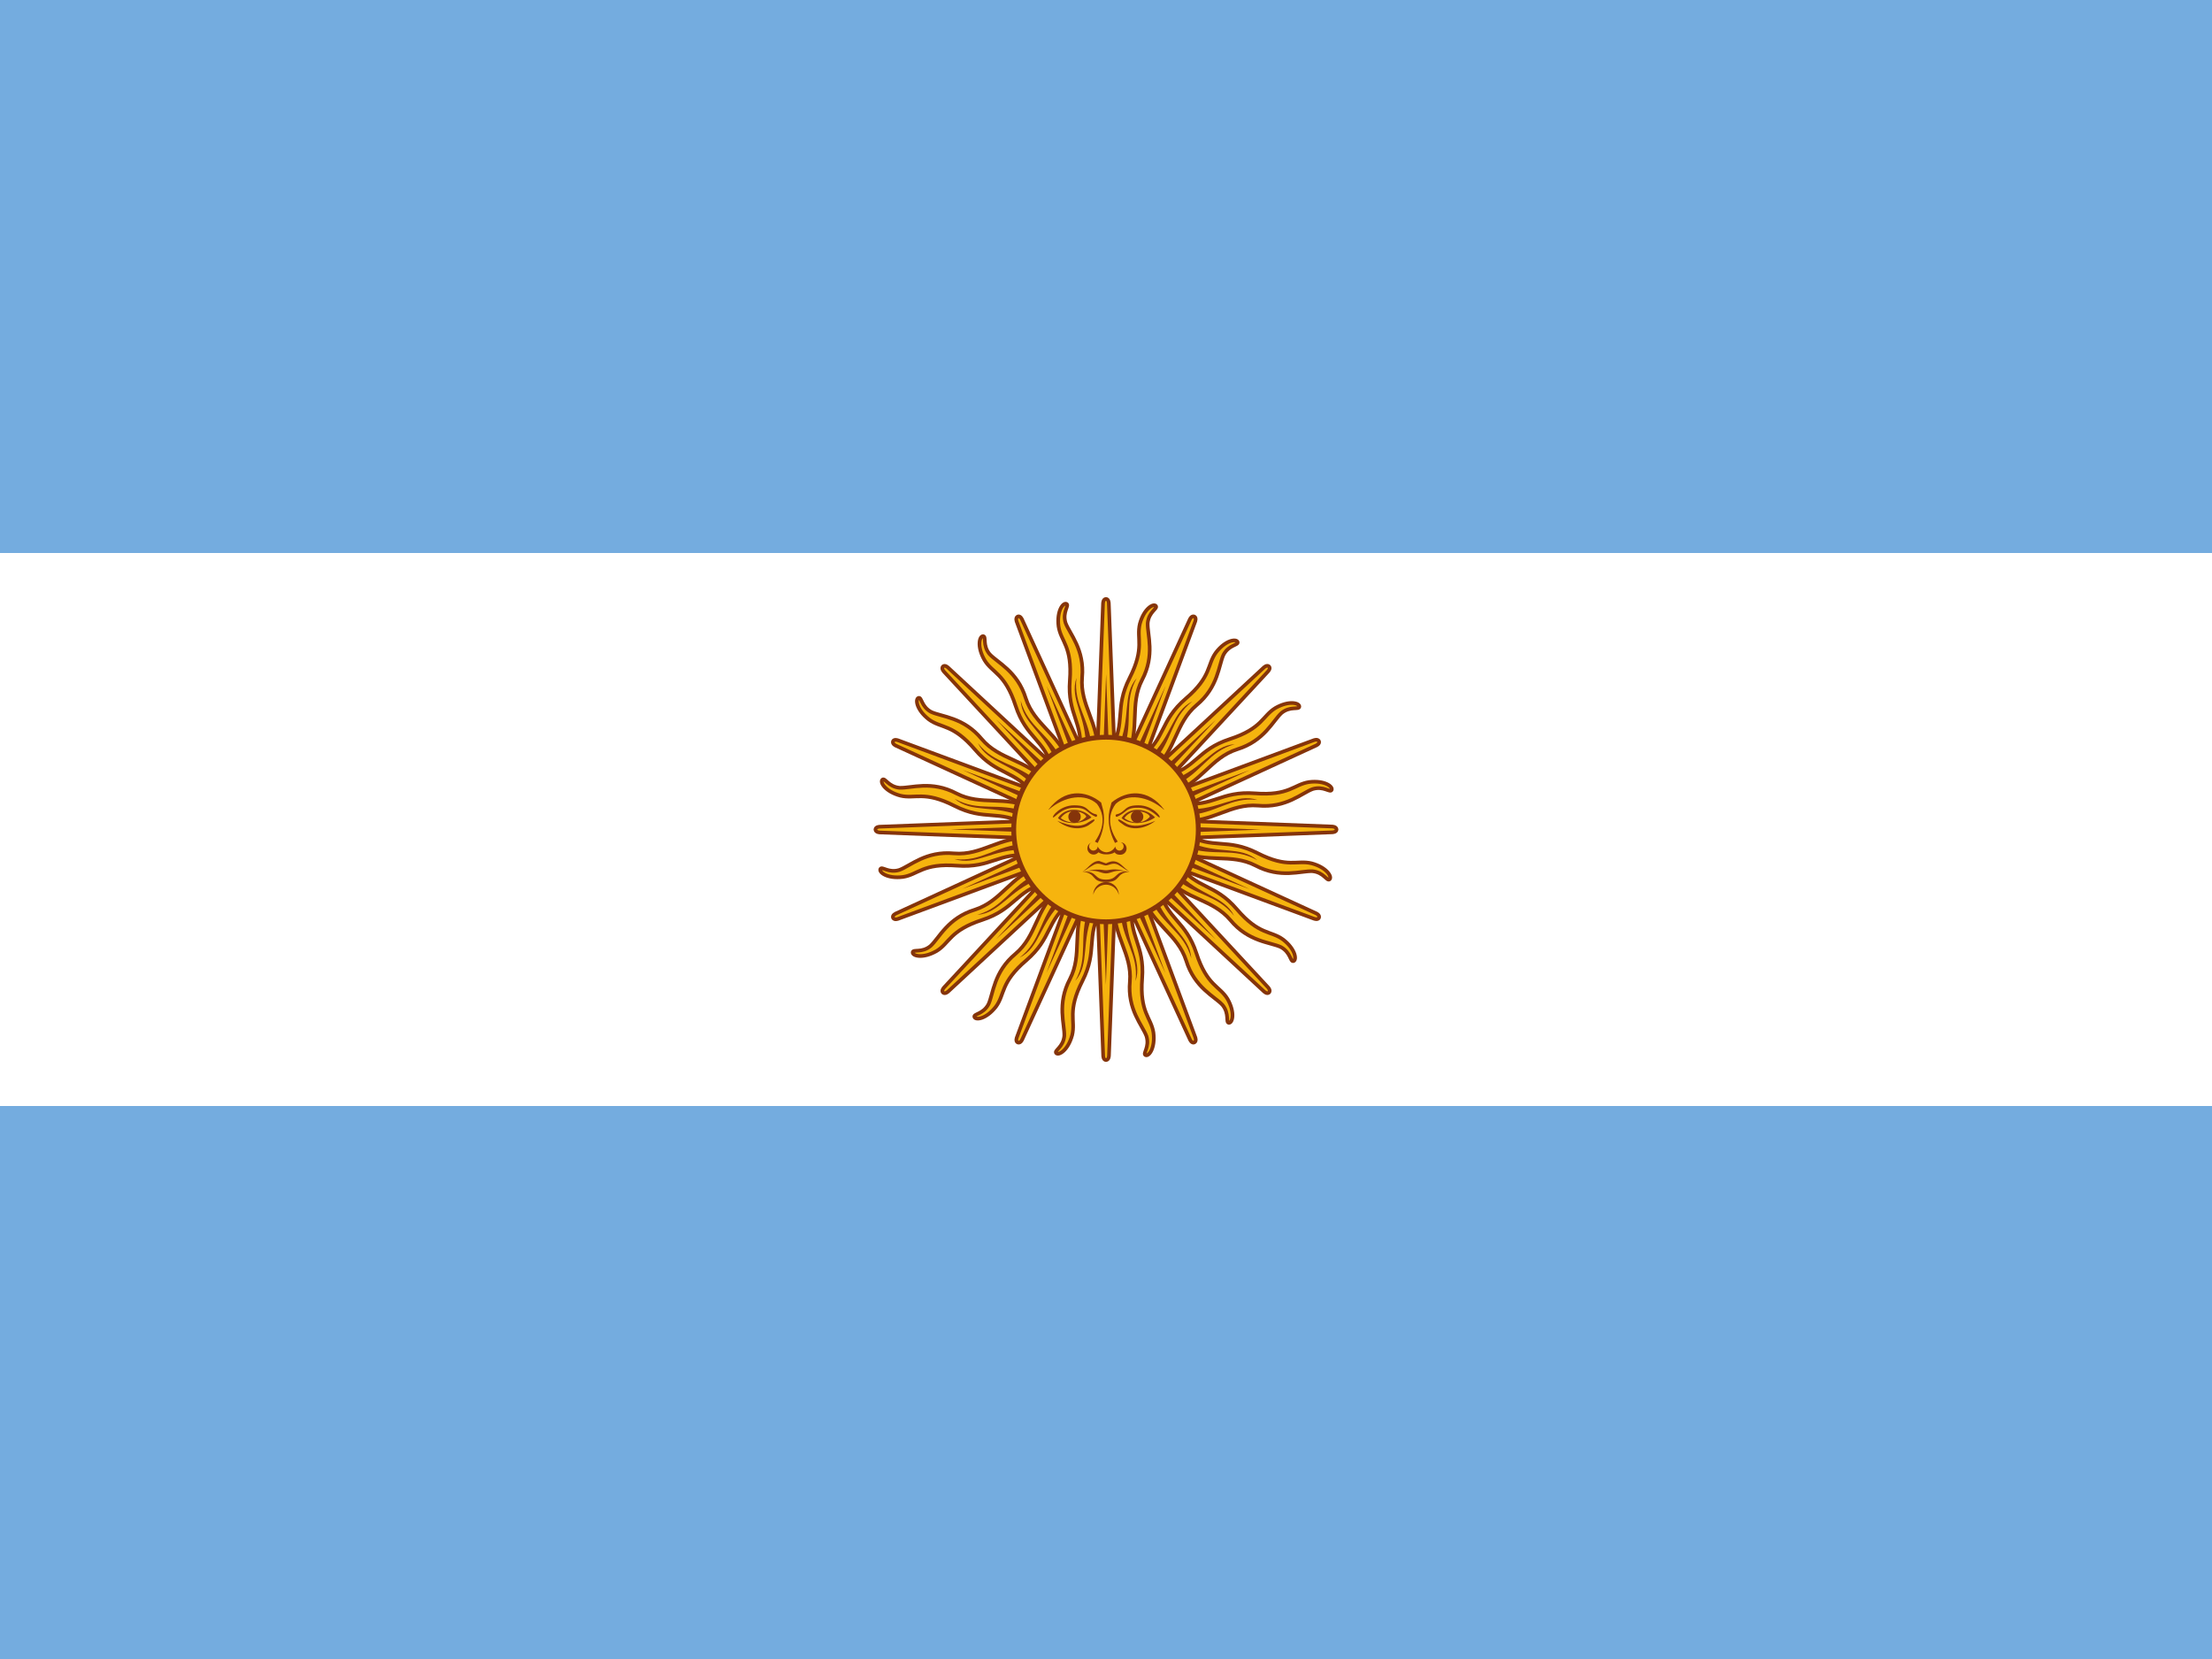
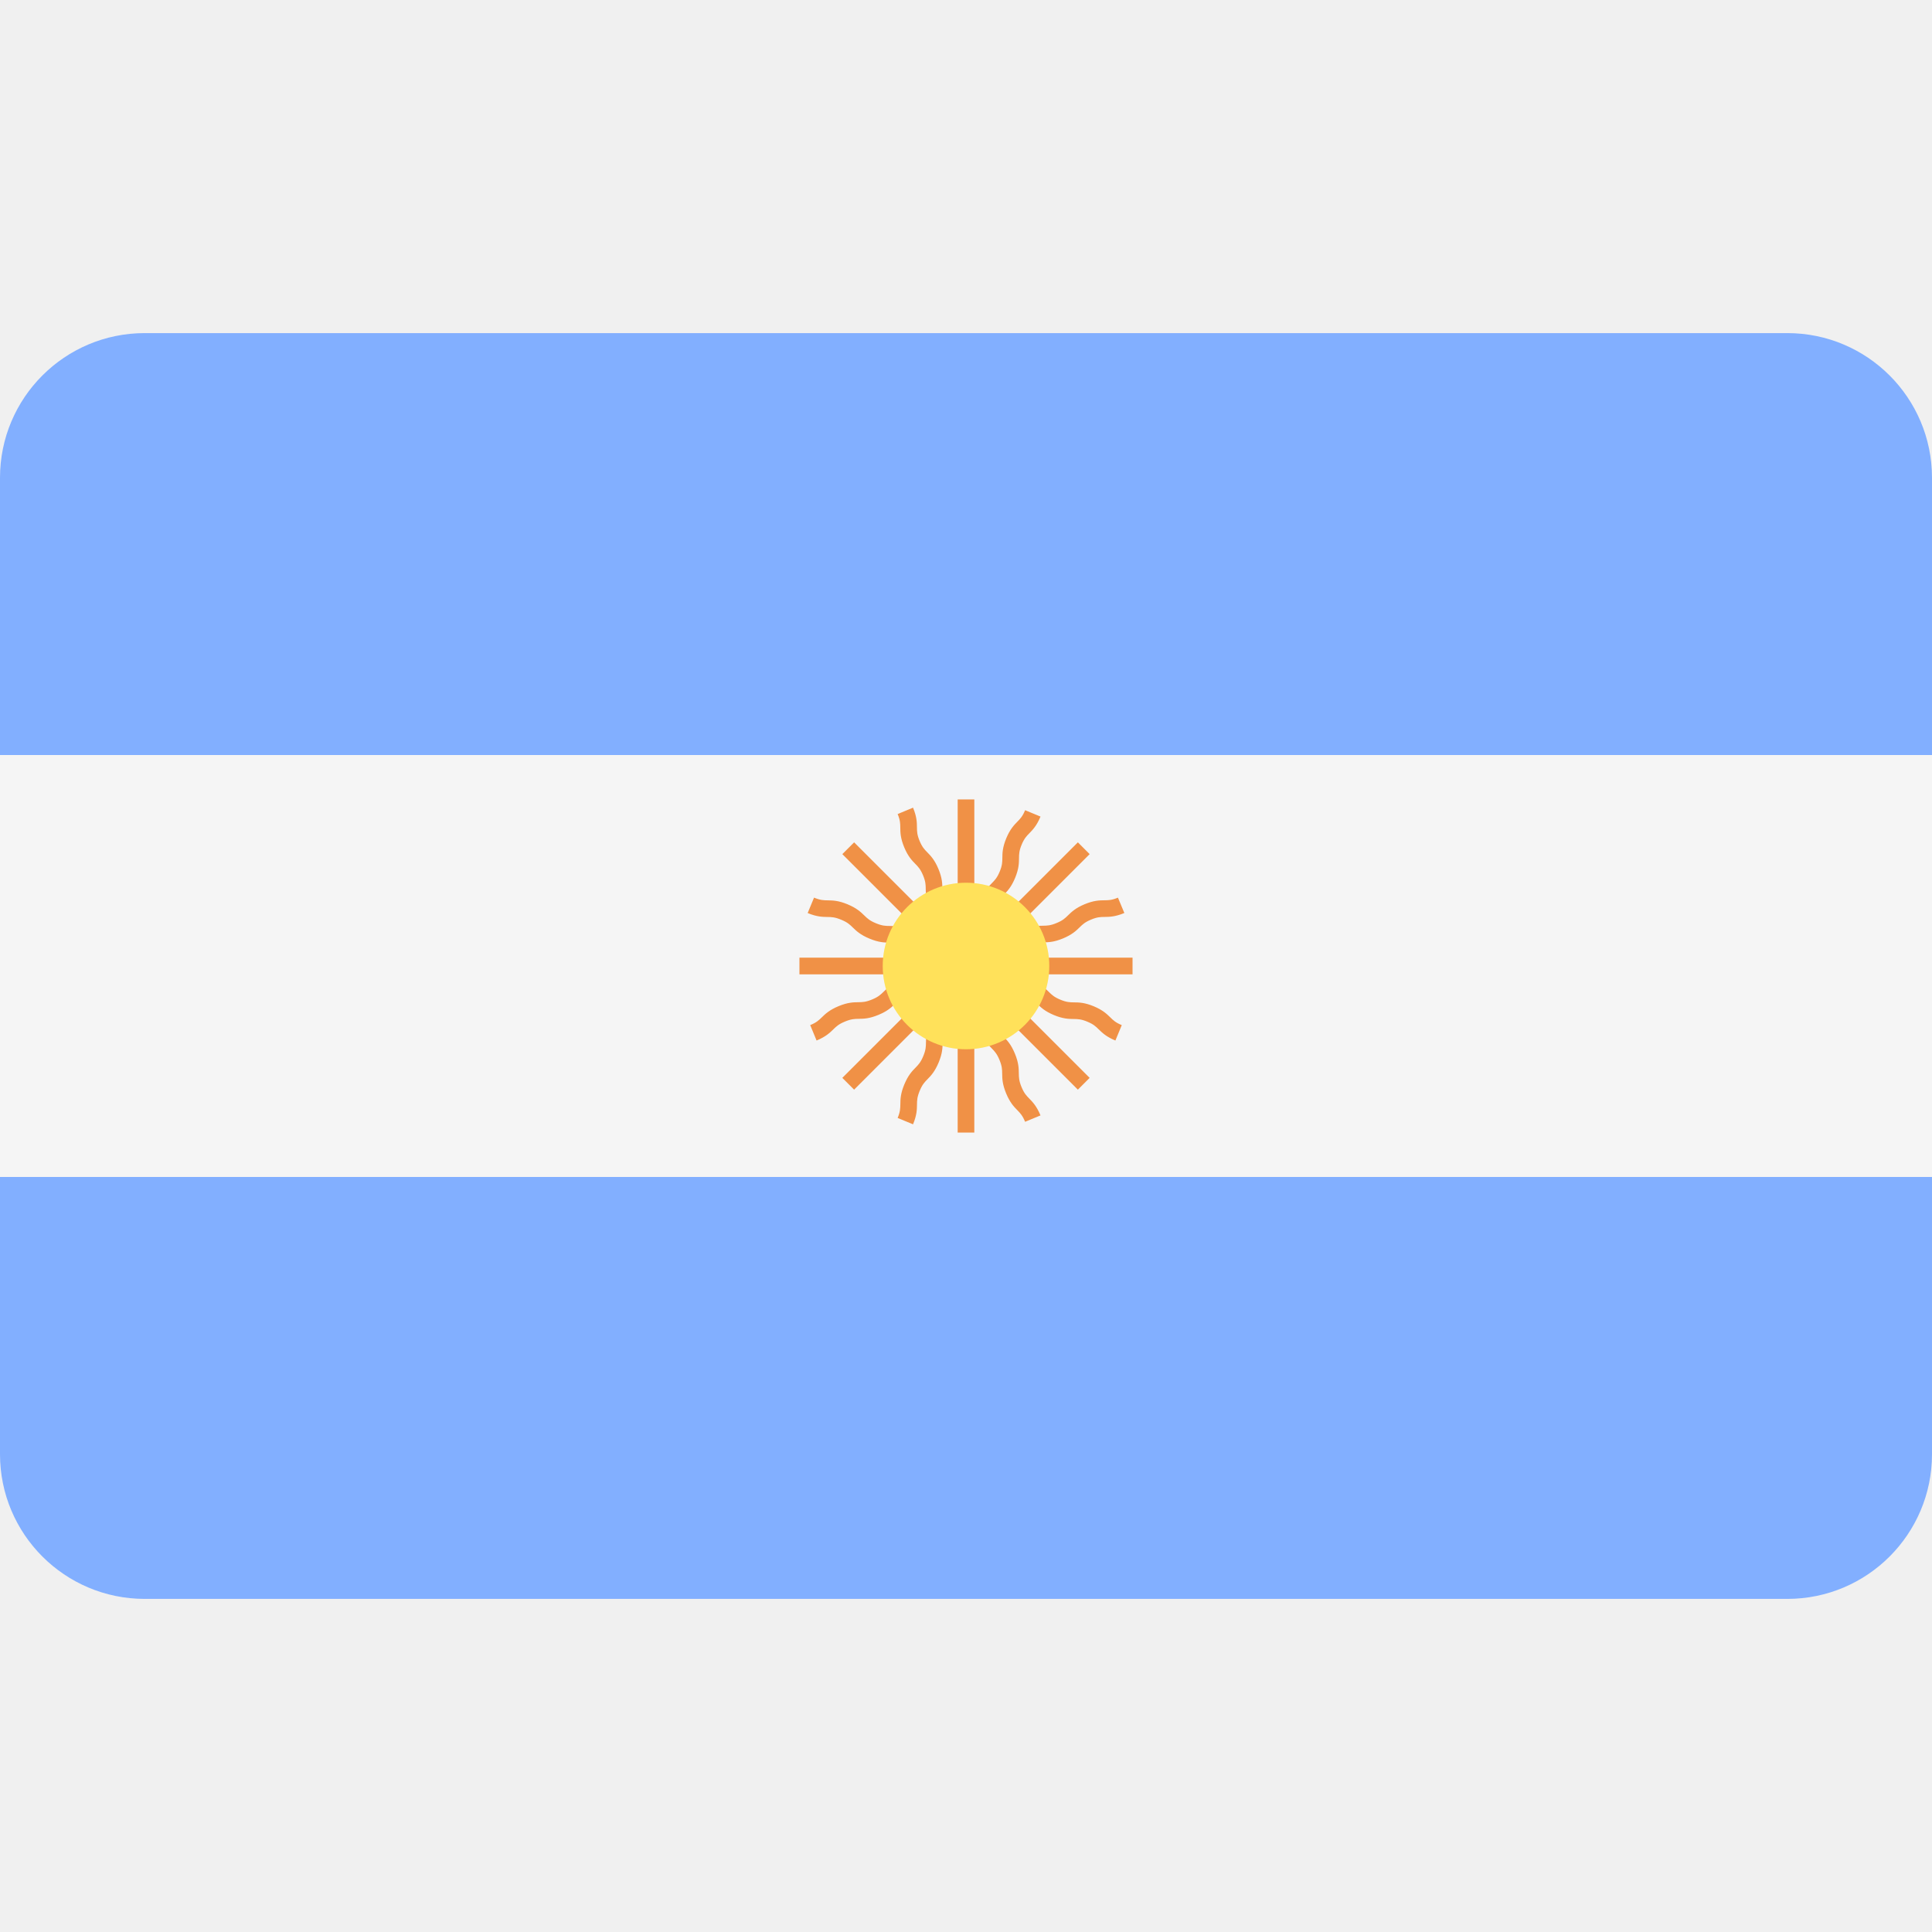
- <svg xmlns="http://www.w3.org/2000/svg" xmlns:xlink="http://www.w3.org/1999/xlink" id="flag-icons-ar" viewBox="0 0 640 480">
-   <path fill="#74acdf" d="M0 0h640v480H0z" />
-   <path fill="#fff" d="M0 160h640v160H0z" />
-   <g id="ar-c" transform="translate(-64) scale(.96)">
-     <path id="ar-a" fill="#f6b40e" stroke="#85340a" stroke-width="1.1" d="m396.8 251.3 28.5 62s.5 1.2 1.3.9c.8-.4.3-1.6.3-1.6l-23.7-64m-.7 24.2c-.4 9.4 5.4 14.6 4.7 23-.8 8.5 3.8 13.2 5 16.5 1 3.3-1.2 5.2-.3 5.7 1 .5 3-2.1 2.4-6.8-.7-4.6-4.2-6-3.4-16.3.8-10.3-4.2-12.7-3-22" />
-     <use xlink:href="#ar-a" width="100%" height="100%" transform="rotate(22.5 400 250)" />
-     <use xlink:href="#ar-a" width="100%" height="100%" transform="rotate(45 400 250)" />
-     <use xlink:href="#ar-a" width="100%" height="100%" transform="rotate(67.5 400 250)" />
-     <path id="ar-b" fill="#85340a" d="M404.3 274.4c.5 9 5.6 13 4.6 21.3 2.2-6.5-3.1-11.6-2.8-21.2m-7.7-23.8 19.5 42.6-16.3-43.9" />
-     <use xlink:href="#ar-b" width="100%" height="100%" transform="rotate(22.5 400 250)" />
-     <use xlink:href="#ar-b" width="100%" height="100%" transform="rotate(45 400 250)" />
-     <use xlink:href="#ar-b" width="100%" height="100%" transform="rotate(67.5 400 250)" />
-   </g>
-   <use xlink:href="#ar-c" width="100%" height="100%" transform="rotate(90 320 240)" />
-   <use xlink:href="#ar-c" width="100%" height="100%" transform="rotate(180 320 240)" />
-   <use xlink:href="#ar-c" width="100%" height="100%" transform="rotate(-90 320 240)" />
-   <circle cx="320" cy="240" r="26.7" fill="#f6b40e" stroke="#85340a" stroke-width="1.4" />
-   <path id="ar-h" fill="#843511" stroke-width="1" d="M329 234.3c-1.7 0-3.5.8-4.5 2.4 2 1.9 6.6 2 9.7-.2a7 7 0 0 0-5.1-2.2zm0 .4c1.8 0 3.5.8 3.7 1.6-2 2.3-5.3 2-7.4.4 1-1.4 2.4-2 3.8-2z" />
-   <use xlink:href="#ar-d" width="100%" height="100%" transform="matrix(-1 0 0 1 640.2 0)" />
-   <use xlink:href="#ar-e" width="100%" height="100%" transform="matrix(-1 0 0 1 640.2 0)" />
-   <use xlink:href="#ar-f" width="100%" height="100%" transform="translate(18.1)" />
-   <use xlink:href="#ar-g" width="100%" height="100%" transform="matrix(-1 0 0 1 640.2 0)" />
-   <path fill="#85340a" d="M316 243.7a1.8 1.8 0 1 0 1.8 2.9 4 4 0 0 0 2.2.6h.2c.6 0 1.6-.1 2.3-.6.3.5.9.7 1.5.7a1.8 1.8 0 0 0 .3-3.6c.5.2.8.6.8 1.2a1.2 1.2 0 0 1-2.4 0 3 3 0 0 1-2.6 1.7 3 3 0 0 1-2.5-1.7c0 .7-.6 1.2-1.3 1.2-.6 0-1.2-.6-1.2-1.2s.3-1 .8-1.2zm2 5.4c-2.1 0-3 2-4.8 3.1 1-.4 1.8-1.2 3.3-2 1.4-.8 2.6.2 3.5.2.8 0 2-1 3.5-.2 1.4.8 2.3 1.6 3.3 2-1.9-1.2-2.7-3-4.8-3-.4 0-1.2.2-2 .6l-2-.7z" />
-   <path fill="#85340a" d="M317.2 251.6c-.8 0-1.8.2-3.4.6 3.7-.8 4.5.5 6.2.5 1.6 0 2.5-1.3 6.1-.5-4-1.2-4.9-.4-6.1-.4-.8 0-1.4-.3-2.8-.2z" />
-   <path fill="#85340a" d="M314 252.2h-.8c4.3.5 2.3 3 6.8 3s2.5-2.5 6.8-3c-4.5-.4-3.1 2.3-6.8 2.3-3.5 0-2.4-2.3-6-2.3z" />
-   <path fill="#85340a" d="M323.7 258.9a3.7 3.7 0 0 0-7.4 0 3.8 3.8 0 0 1 7.4 0z" />
-   <path id="ar-e" fill="#85340a" stroke-width="1" d="M303.4 234.3c4.7-4.1 10.7-4.8 14-1.7a8 8 0 0 1 1.5 3.4c.4 2.4-.3 4.9-2.1 7.5l.8.4c1.6-3.1 2.2-6.3 1.6-9.4l-.6-2.3c-4.5-3.7-10.7-4-15.2 2z" />
-   <path id="ar-d" fill="#85340a" stroke-width="1" d="M310.8 233c2.7 0 3.3.6 4.5 1.7 1.2 1 1.9.8 2 1 .3.2 0 .8-.3.6-.5-.2-1.3-.6-2.5-1.6s-2.5-1-3.7-1c-3.7 0-5.7 3-6.1 2.8-.5-.2 2-3.5 6.1-3.5z" />
-   <use xlink:href="#ar-h" width="100%" height="100%" transform="translate(-18.4)" />
-   <circle id="ar-f" cx="310.9" cy="236.3" r="1.8" fill="#85340a" stroke-width="1" />
-   <path id="ar-g" fill="#85340a" stroke-width="1" d="M305.9 237.5c3.5 2.7 7 2.5 9 1.3 2-1.3 2-1.7 1.6-1.7-.4 0-.8.4-2.4 1.3-1.7.8-4.1.8-8.2-.9z" />
+ <svg xmlns="http://www.w3.org/2000/svg" enable-background="new 0 0 512 512" viewBox="0 0 512 512">
+   <path d="m473.655 88.276h-435.31c-21.178 0-38.345 17.167-38.345 38.345v73.471h512v-73.471c0-21.178-17.167-38.345-38.345-38.345z" fill="#82afff" />
+   <path d="m0 385.379c0 21.177 17.167 38.345 38.345 38.345h435.31c21.177 0 38.345-17.167 38.345-38.345v-73.471h-512z" fill="#82afff" />
+   <path d="m0 200.09h512v111.81h-512z" fill="#f5f5f5" />
+   <path d="m300.138 253.793h-31.784c.593-.45 1.062-.893 1.486-1.311.776-.759 1.393-1.362 3.03-2.035 1.646-.69 2.508-.698 3.599-.715 1.314-.009 2.802-.034 5.233-1.035 2.427-1.009 3.487-2.044 4.423-2.957.776-.759 1.393-1.362 3.034-2.044 1.633-.681 2.492-.69 3.577-.698 1.311-.018 2.797-.034 5.228-1.043l-1.698-4.07c-1.633.681-2.492.69-3.577.698-1.311.018-2.797.034-5.224 1.035-2.426 1.009-3.487 2.044-4.423 2.957-.776.759-1.393 1.362-3.03 2.035-1.646.69-2.508.698-3.599.715-1.314.009-2.802.034-5.233 1.043-2.426 1-3.487 2.044-4.423 2.957-.764.743-1.395 1.338-2.967 2.002l24.98-24.977-3.121-3.121-22.485 22.482c.099-.735.126-1.389.132-1.982.013-1.095.022-1.949.703-3.595s1.284-2.259 2.044-3.034c.922-.94 1.961-2.008 2.969-4.439 1.004-2.431 1.022-3.914 1.035-5.224.013-1.086.022-1.949.698-3.586.681-1.638 1.28-2.25 2.039-3.026.918-.94 1.956-2.001 2.962-4.423l-4.077-1.689c-.681 1.637-1.28 2.25-2.039 3.026-.918.94-1.956 2.001-2.962 4.423-1.004 2.431-1.022 3.914-1.035 5.224-.013 1.086-.022 1.949-.698 3.586-.681 1.646-1.284 2.259-2.044 3.034-.922.94-1.961 2.008-2.969 4.439-1.004 2.431-1.022 3.923-1.038 5.233-.009 1.063-.039 1.922-.676 3.5v-35.317h-4.414v31.783c-.45-.589-.892-1.057-1.306-1.481-.762-.776-1.362-1.397-2.044-3.034-.681-1.646-.694-2.508-.707-3.604-.013-1.311-.03-2.802-1.038-5.233-1.004-2.422-2.044-3.482-2.962-4.423-.759-.776-1.357-1.388-2.039-3.026-.676-1.638-.685-2.5-.698-3.586-.013-1.311-.03-2.793-1.035-5.216l-4.077 1.689c.676 1.638.685 2.492.698 3.577.013 1.311.03 2.793 1.035 5.224 1.004 2.422 2.044 3.482 2.962 4.423.759.776 1.357 1.388 2.039 3.026.681 1.646.694 2.508.707 3.604.013 1.311.03 2.802 1.038 5.233 1.004 2.431 2.044 3.491 2.962 4.431.748.76 1.34 1.395 2.004 2.962l-24.982-24.979-3.121 3.121 24.943 24.94c-1.368-.621-2.028-1.192-2.745-1.888-.943-.922-2.008-1.965-4.448-2.974-2.431-1-3.918-1.026-5.233-1.043-1.095-.009-1.956-.025-3.616-.715-1.66-.681-2.28-1.284-3.069-2.051-.943-.914-2.013-1.956-4.457-2.974-2.44-1.009-3.932-1.026-5.25-1.043-1.099-.018-1.965-.034-3.625-.724l-1.689 4.086c2.44 1.009 3.932 1.026 5.25 1.043 1.099.018 1.965.034 3.625.724 1.664.681 2.284 1.284 3.073 2.051.943.922 2.013 1.956 4.452 2.966 2.44 1.017 3.932 1.035 5.246 1.052 1.095.018 1.956.025 3.608.715 1.651.681 2.268 1.284 3.048 2.044.401.394.849.809 1.391 1.233h-31.874v4.414h35.254c-1.393.53-2.264.597-3.262.612-1.314.009-2.802.034-5.237 1.035-2.435 1.009-3.505 2.051-4.448 2.966-.785.767-1.401 1.37-3.052 2.051-1.66.69-2.526.707-3.625.724-1.319.018-2.81.034-5.25 1.043-2.444 1.017-3.513 2.051-4.457 2.974-.789.767-1.409 1.37-3.069 2.051l1.689 4.086c2.44-1.017 3.509-2.051 4.452-2.974.789-.767 1.409-1.37 3.073-2.051 1.66-.69 2.526-.707 3.625-.724 1.319-.018 2.81-.034 5.255-1.052 2.431-1.009 3.496-2.044 4.439-2.966.78-.759 1.401-1.362 3.057-2.044 1.646-.69 2.513-.698 3.604-.715.558-.003 1.187-.04 1.868-.124l-22.549 22.546 3.121 3.121 24.931-24.927c-.614 1.362-1.181 2.019-1.879 2.738-.918.94-1.956 2.008-2.966 4.439-1.009 2.431-1.031 3.932-1.043 5.241-.018 1.095-.025 1.956-.712 3.612-.685 1.664-1.293 2.284-2.056 3.069-.922.94-1.961 2.017-2.974 4.457s-1.031 3.932-1.047 5.25c-.018 1.095-.03 1.965-.715 3.62l4.077 1.689c1.013-2.44 1.031-3.932 1.047-5.25.018-1.095.03-1.965.715-3.62.685-1.664 1.293-2.284 2.056-3.069.922-.94 1.961-2.017 2.974-4.457 1.009-2.431 1.031-3.932 1.043-5.241.018-1.095.025-1.956.712-3.612.681-1.655 1.284-2.268 2.047-3.052.392-.402.809-.85 1.233-1.395v31.878h4.414v-35.252c.526 1.39.593 2.259.608 3.261.013 1.311.034 2.802 1.043 5.233 1.004 2.44 2.047 3.509 2.966 4.448.762.785 1.366 1.405 2.051 3.06s.698 2.526.715 3.62c.018 1.319.034 2.81 1.047 5.25s2.051 3.518 2.974 4.457c.762.785 1.37 1.405 2.056 3.069l4.077-1.689c-1.013-2.44-2.051-3.518-2.974-4.457-.762-.785-1.371-1.405-2.056-3.069-.685-1.655-.698-2.526-.715-3.62-.018-1.319-.034-2.81-1.047-5.25-1.009-2.44-2.047-3.509-2.966-4.448-.762-.785-1.366-1.405-2.051-3.06-.685-1.646-.694-2.508-.712-3.604-.006-.557-.042-1.187-.126-1.868l22.552 22.55 3.121-3.121-22.482-22.478c.73.097 1.384.126 1.973.134 1.09.009 1.949.018 3.595.698 1.646.69 2.263 1.284 3.043 2.051.94.914 2.004 1.956 4.436 2.966 2.426 1 3.914 1.017 5.224 1.026 1.086.018 1.944.025 3.582.707 1.638.672 2.25 1.276 3.026 2.035.94.914 2.001 1.956 4.427 2.966l1.689-4.086c-1.638-.672-2.25-1.276-3.026-2.035-.94-.914-2.001-1.956-4.427-2.966-2.427-1-3.914-1.017-5.224-1.026-1.086-.018-1.944-.025-3.582-.707-1.646-.681-2.263-1.276-3.043-2.044-.94-.914-2.004-1.956-4.436-2.957-2.431-1.017-3.918-1.035-5.233-1.043-1.07-.018-1.937-.038-3.524-.681h35.349v-4.414z" fill="#f09146" />
+   <circle cx="256" cy="256" fill="#ffe15a" r="22.07" />
</svg>
